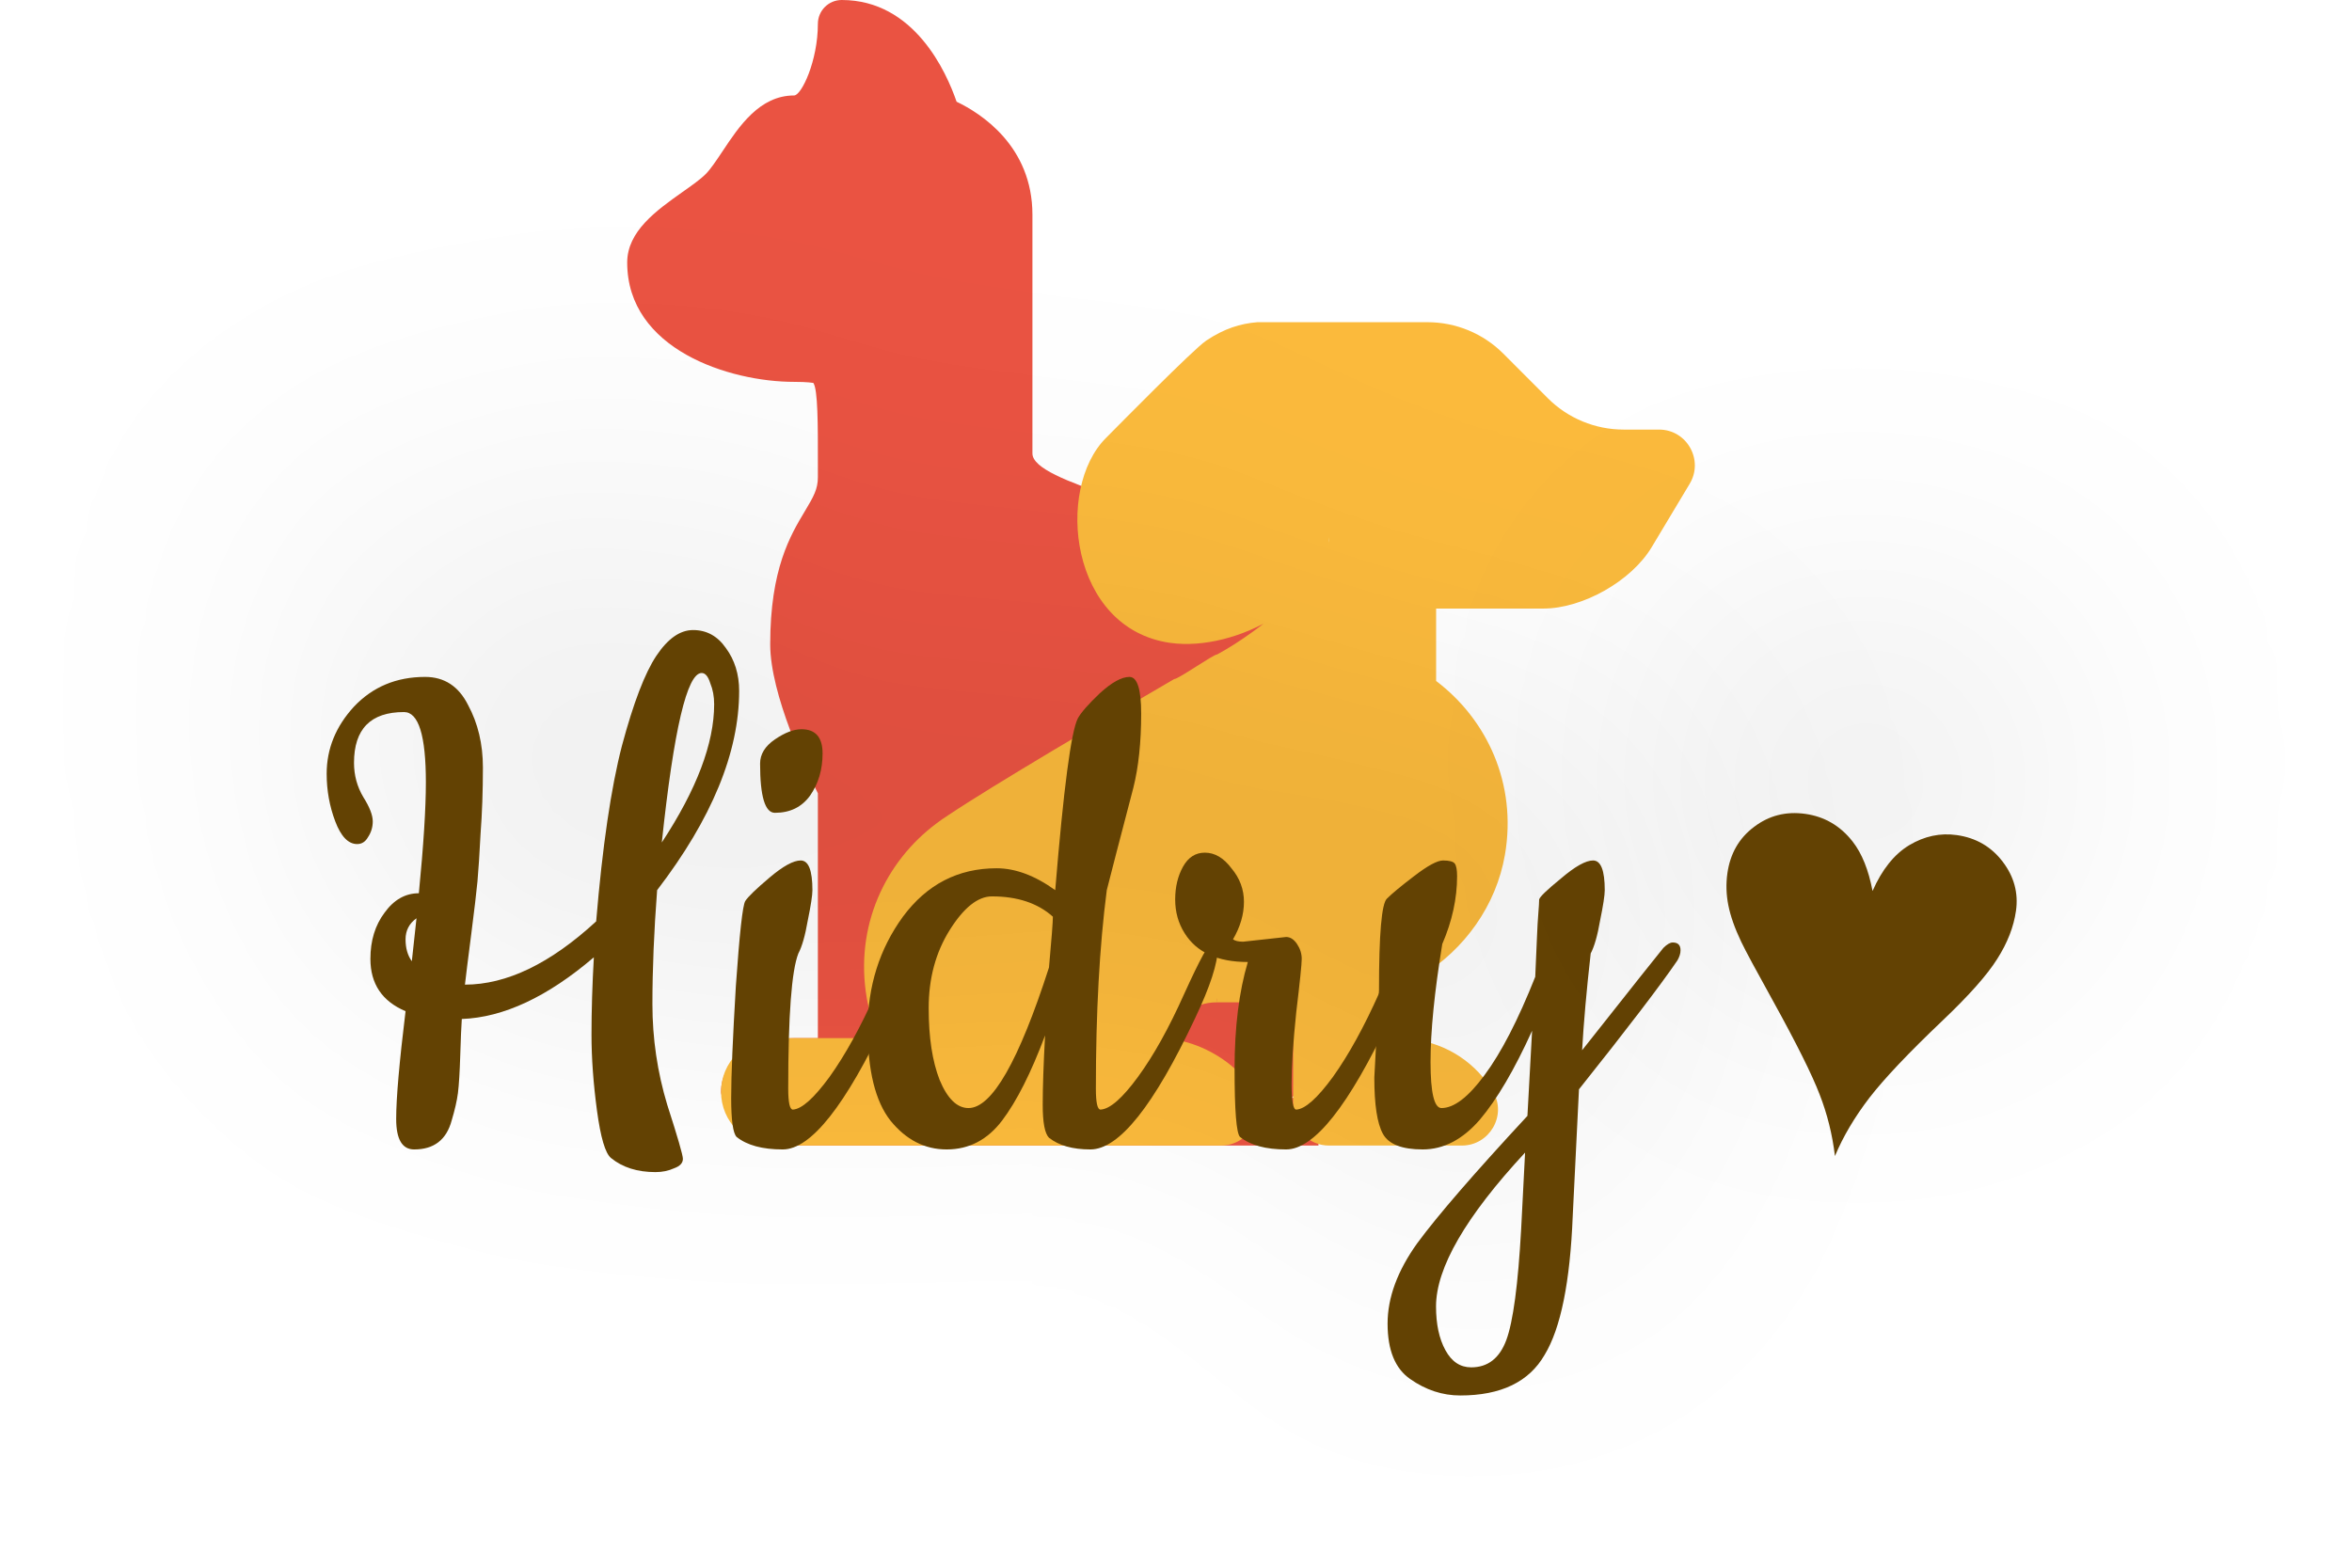
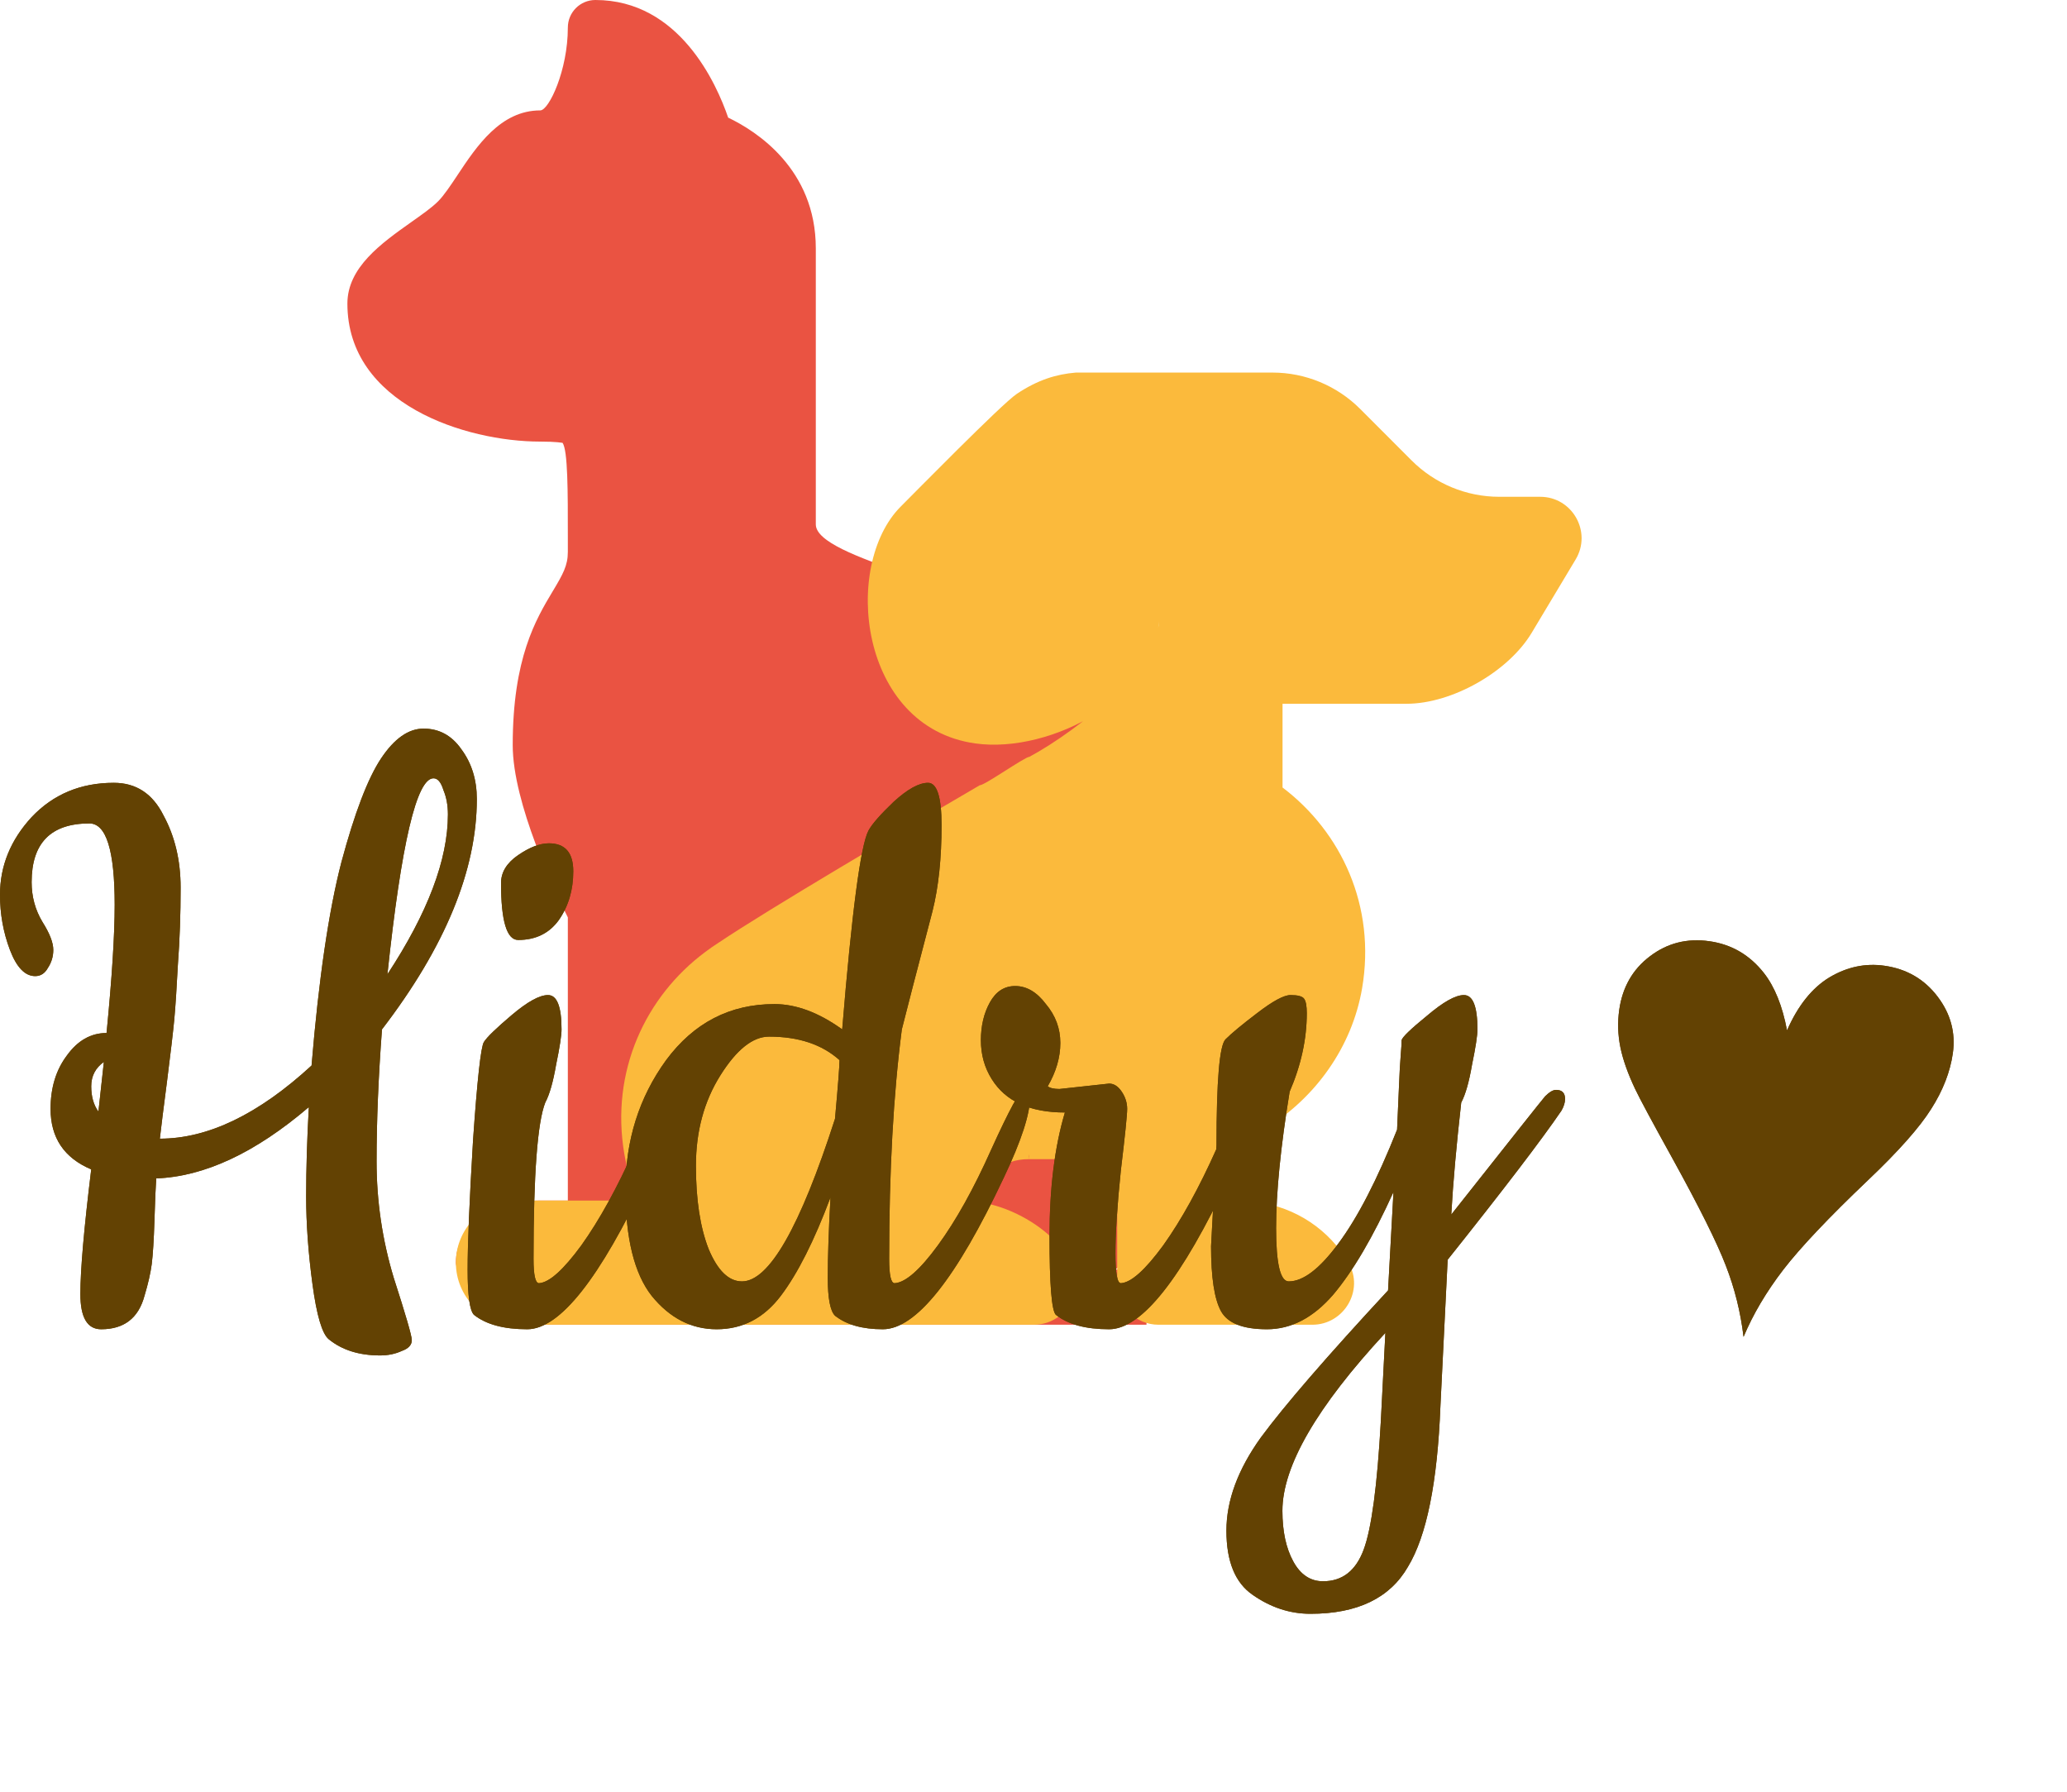
- <svg xmlns="http://www.w3.org/2000/svg" width="72" height="48" viewBox="0 0 72 48" fill="none">
-   <path d="M39.546 33.613H40.361V35.075H23.646C23.243 35.075 22.073 33.834 22.073 33.431C22.073 32.437 23.1 31.786 24.308 31.786H25.037V24.289C24.697 23.611 23.578 21.269 23.578 19.729C23.578 17.422 24.192 16.397 24.641 15.648L24.641 15.648C24.909 15.201 25.037 14.971 25.037 14.614V14.239C25.039 13 25.039 11.93 24.898 11.724H24.896C24.879 11.724 24.745 11.692 24.308 11.692C22.332 11.692 19.2 10.7 19.2 8.038C19.2 7.08 20.096 6.444 20.887 5.883C21.159 5.69 21.423 5.509 21.603 5.329C21.754 5.178 21.929 4.915 22.114 4.638L22.119 4.631C22.624 3.869 23.254 2.923 24.308 2.923C24.536 2.923 25.037 1.863 25.037 0.731C25.037 0.327 25.364 0 25.767 0C27.992 0 28.976 2.219 29.283 3.114C30.021 3.467 31.605 4.47 31.605 6.576V13.884C31.605 14.8 36.007 15.516 37.321 16.69C37.853 17.165 38.34 17.602 38.704 17.965C38.944 18.206 39.223 18.452 39.519 18.712L39.546 18.736C41.128 20.128 41.09 23.282 41.09 27.037V29.96C41.09 31.392 40.496 32.684 39.546 33.613Z" fill="#EA5342" />
-   <path d="M50.787 13.153H49.702C48.831 13.153 47.995 12.807 47.38 12.19L46.02 10.828C45.404 10.211 44.569 9.865 43.698 9.865H38.491C37.97 9.908 37.483 10.057 36.926 10.428L36.919 10.434C36.525 10.698 34.189 13.076 33.852 13.414C32.298 14.97 32.743 19.249 35.825 19.684C37.855 19.967 40.68 18.399 40.68 16.441C40.68 15.014 41.33 15.071 41.774 13.573C41.123 13.953 40.68 14.652 40.68 15.46V16.441C40.748 17.572 38.593 19.319 37.259 20.038C37.141 20.038 36.064 20.801 35.945 20.791C33.934 21.963 30.394 24.044 29.026 24.962C28.903 25.039 28.787 25.123 28.671 25.209C27.098 26.382 26.159 28.363 26.533 30.554C26.607 30.988 26.75 31.399 26.925 31.795L26.913 31.786H23.715C22.808 31.786 22.073 32.523 22.073 33.431C22.073 34.339 22.808 35.075 23.715 35.075H37.38C37.878 35.075 38.295 34.745 38.439 34.302C38.795 33.206 37.151 31.889 35.685 31.8C36.067 31.15 36.507 30.69 37.246 30.69C37.246 29.529 39.443 29.77 38.628 28.943H37.567C38.544 29.933 36.917 28.093 36.917 29.594C36.917 29.976 37.331 30.336 37.246 30.69C38.112 30.69 39.246 30.69 39.585 30.69V33.978C39.585 34.584 40.075 35.075 40.68 35.075H42.869H44.752C45.592 35.075 46.134 34.158 45.71 33.432C45.206 32.568 44.315 31.957 43.274 31.827L43.518 29.877C44.833 29.068 45.803 27.725 46.07 26.169C46.443 23.992 45.517 22.026 43.963 20.85V18.633H47.247C48.451 18.633 49.943 17.787 50.562 16.753L51.725 14.813C52.163 14.082 51.638 13.153 50.787 13.153Z" fill="#FBBA3C" />
+ <svg xmlns="http://www.w3.org/2000/svg" width="60" height="52" viewBox="10 0 60 52" fill="none">
+   <path d="M42.387 36.845H43.28V38.447H24.958C24.516 38.447 23.233 37.088 23.233 36.645C23.233 35.556 24.36 34.843 25.683 34.843H26.483V26.625C26.109 25.882 24.883 23.314 24.883 21.627C24.883 19.097 25.556 17.974 26.048 17.153L26.049 17.152C26.342 16.663 26.483 16.411 26.483 16.02V15.608C26.484 14.25 26.484 13.077 26.33 12.852H26.328C26.309 12.852 26.163 12.816 25.683 12.816C23.518 12.816 20.084 11.729 20.084 8.811C20.084 7.761 21.067 7.063 21.934 6.449C22.232 6.237 22.521 6.039 22.718 5.842C22.884 5.676 23.076 5.388 23.279 5.084L23.283 5.077C23.838 4.241 24.529 3.204 25.683 3.204C25.933 3.204 26.483 2.042 26.483 0.801C26.483 0.358 26.841 0 27.283 0C29.721 0 30.801 2.433 31.137 3.414C31.946 3.8 33.681 4.9 33.681 7.209V15.219C33.681 16.223 38.508 17.008 39.948 18.294C40.531 18.815 41.065 19.294 41.463 19.693C41.727 19.957 42.032 20.226 42.357 20.512L42.387 20.538C44.121 22.063 44.08 25.52 44.08 29.636V32.84C44.08 34.41 43.428 35.826 42.387 36.845Z" fill="#EA5342" />
+   <path d="M54.708 14.418H53.519C52.564 14.418 51.649 14.038 50.974 13.362L49.483 11.869C48.808 11.193 47.892 10.813 46.938 10.813H41.23C40.659 10.861 40.125 11.024 39.515 11.431L39.507 11.437C39.075 11.727 36.515 14.334 36.145 14.703C34.442 16.409 34.93 21.1 38.308 21.576C40.533 21.887 43.63 20.169 43.63 18.022C43.63 16.458 44.342 16.52 44.829 14.878C44.115 15.295 43.63 16.061 43.63 16.946V18.022C43.705 19.261 41.343 21.176 39.88 21.965C39.75 21.965 38.57 22.801 38.439 22.79C36.236 24.075 32.355 26.356 30.855 27.362C30.721 27.446 30.593 27.538 30.466 27.633C28.741 28.919 27.712 31.09 28.123 33.492C28.204 33.967 28.361 34.419 28.553 34.852L28.539 34.843H25.033C24.039 34.843 23.233 35.65 23.233 36.645C23.233 37.64 24.039 38.447 25.033 38.447H40.013C40.558 38.447 41.016 38.086 41.173 37.6C41.563 36.398 39.761 34.955 38.155 34.858C38.573 34.145 39.056 33.641 39.866 33.641C39.866 32.368 42.273 32.632 41.38 31.727H40.218C41.288 32.811 39.505 30.794 39.505 32.44C39.505 32.858 39.959 33.253 39.866 33.641C40.815 33.641 42.058 33.641 42.43 33.641V37.246C42.43 37.909 42.967 38.447 43.63 38.447H46.029H48.093C49.014 38.447 49.608 37.442 49.143 36.647C48.59 35.699 47.614 35.03 46.474 34.888L46.74 32.75C48.182 31.863 49.245 30.39 49.538 28.685C49.947 26.299 48.932 24.144 47.229 22.855V20.425H50.828C52.148 20.425 53.783 19.498 54.462 18.364L55.737 16.237C56.217 15.436 55.641 14.418 54.708 14.418Z" fill="#FBBA3C" />
  <g filter="url(#filter0_d)">
-     <path d="M10.837 23.357C10.837 23.739 10.933 24.09 11.124 24.409C11.315 24.712 11.411 24.959 11.411 25.15C11.411 25.325 11.363 25.485 11.268 25.628C11.188 25.772 11.076 25.844 10.933 25.844C10.662 25.844 10.438 25.612 10.263 25.15C10.088 24.688 10 24.201 10 23.691C10 22.926 10.279 22.241 10.837 21.635C11.411 21.029 12.136 20.726 13.013 20.726C13.603 20.726 14.042 21.013 14.329 21.587C14.631 22.145 14.783 22.782 14.783 23.5C14.783 24.217 14.759 24.895 14.711 25.533C14.679 26.154 14.647 26.641 14.616 26.991C14.584 27.326 14.52 27.868 14.424 28.618C14.329 29.351 14.265 29.861 14.233 30.148C15.508 30.148 16.848 29.503 18.25 28.211C18.442 25.915 18.705 24.122 19.04 22.83C19.39 21.523 19.741 20.606 20.092 20.08C20.443 19.554 20.817 19.291 21.216 19.291C21.63 19.291 21.965 19.474 22.22 19.841C22.491 20.208 22.627 20.646 22.627 21.156C22.627 23.038 21.79 25.07 20.116 27.255C20.02 28.514 19.972 29.678 19.972 30.746C19.972 31.798 20.124 32.827 20.427 33.831C20.746 34.819 20.905 35.37 20.905 35.481C20.905 35.609 20.817 35.704 20.642 35.768C20.467 35.848 20.275 35.888 20.068 35.888C19.51 35.888 19.056 35.744 18.705 35.457C18.529 35.314 18.386 34.828 18.274 33.998C18.163 33.169 18.107 32.396 18.107 31.679C18.107 30.945 18.131 30.156 18.179 29.311C16.76 30.523 15.413 31.153 14.137 31.2C14.121 31.424 14.105 31.798 14.089 32.324C14.073 32.835 14.05 33.217 14.018 33.472C13.986 33.712 13.922 33.99 13.826 34.309C13.667 34.899 13.284 35.194 12.678 35.194C12.312 35.194 12.128 34.883 12.128 34.261C12.128 33.624 12.224 32.524 12.415 30.961C11.698 30.658 11.339 30.124 11.339 29.359C11.339 28.801 11.483 28.331 11.77 27.948C12.057 27.549 12.407 27.35 12.822 27.35C12.965 25.884 13.037 24.752 13.037 23.954C13.037 22.52 12.814 21.802 12.367 21.802C11.347 21.802 10.837 22.32 10.837 23.357ZM21.862 21.563C21.862 21.324 21.822 21.108 21.742 20.917C21.678 20.71 21.591 20.606 21.479 20.606C21.033 20.606 20.626 22.336 20.259 25.796C21.328 24.17 21.862 22.759 21.862 21.563ZM12.75 28.116C12.527 28.275 12.415 28.49 12.415 28.761C12.415 29.032 12.479 29.255 12.607 29.431L12.75 28.116Z" fill="#634203" />
-     <path d="M23.268 23.38C23.268 23.093 23.419 22.846 23.722 22.639C24.025 22.432 24.296 22.328 24.535 22.328C24.966 22.328 25.181 22.575 25.181 23.07C25.181 23.564 25.053 23.994 24.798 24.361C24.543 24.712 24.185 24.887 23.722 24.887C23.419 24.887 23.268 24.385 23.268 23.38ZM23.961 35.194C23.34 35.194 22.869 35.067 22.55 34.812C22.439 34.7 22.383 34.301 22.383 33.616C22.383 32.93 22.431 31.79 22.526 30.196C22.638 28.586 22.734 27.717 22.814 27.589C22.893 27.462 23.14 27.223 23.555 26.872C23.969 26.521 24.288 26.346 24.511 26.346C24.751 26.346 24.87 26.649 24.87 27.255C24.87 27.414 24.822 27.725 24.727 28.187C24.647 28.65 24.551 28.984 24.44 29.192C24.232 29.718 24.129 31.097 24.129 33.329C24.129 33.759 24.177 33.974 24.272 33.974C24.543 33.959 24.918 33.624 25.396 32.97C25.875 32.3 26.345 31.448 26.807 30.411C27.285 29.375 27.573 28.857 27.668 28.857C27.78 28.857 27.836 28.921 27.836 29.048C27.836 29.494 27.604 30.204 27.142 31.177C25.883 33.855 24.822 35.194 23.961 35.194Z" fill="#634203" />
-     <path d="M33.379 35.194C32.837 35.194 32.414 35.075 32.112 34.836C31.984 34.708 31.92 34.373 31.92 33.831C31.92 33.289 31.944 32.58 31.992 31.703C31.562 32.851 31.123 33.719 30.677 34.309C30.23 34.899 29.664 35.194 28.979 35.194C28.309 35.194 27.735 34.899 27.257 34.309C26.795 33.719 26.563 32.779 26.563 31.487C26.563 30.196 26.922 29.056 27.64 28.068C28.373 27.079 29.329 26.585 30.509 26.585C31.083 26.585 31.681 26.808 32.303 27.255C32.558 24.146 32.789 22.392 32.996 21.993C33.092 21.818 33.315 21.563 33.666 21.228C34.033 20.893 34.336 20.726 34.575 20.726C34.814 20.726 34.934 21.101 34.934 21.85C34.934 22.727 34.854 23.484 34.694 24.122C34.264 25.764 33.993 26.808 33.881 27.255C33.658 28.976 33.547 31.001 33.547 33.329C33.547 33.759 33.594 33.974 33.69 33.974C33.977 33.959 34.36 33.624 34.838 32.97C35.316 32.316 35.786 31.471 36.249 30.435C36.727 29.383 37.014 28.857 37.11 28.857C37.221 28.857 37.277 28.921 37.277 29.048C37.277 29.494 37.046 30.204 36.584 31.177C35.324 33.855 34.256 35.194 33.379 35.194ZM30.366 27.446C29.935 27.446 29.505 27.789 29.074 28.474C28.644 29.16 28.429 29.957 28.429 30.866C28.429 31.759 28.54 32.492 28.764 33.066C29.003 33.64 29.298 33.927 29.648 33.927C30.366 33.927 31.187 32.492 32.112 29.622C32.191 28.745 32.231 28.227 32.231 28.068C31.769 27.653 31.147 27.446 30.366 27.446Z" fill="#634203" />
-     <path d="M38.056 28.833L39.371 28.689C39.498 28.689 39.61 28.761 39.706 28.905C39.801 29.048 39.849 29.2 39.849 29.359C39.849 29.518 39.793 30.061 39.682 30.985C39.586 31.91 39.538 32.643 39.538 33.185C39.538 33.712 39.586 33.974 39.682 33.974C39.953 33.959 40.328 33.624 40.806 32.97C41.284 32.3 41.754 31.448 42.217 30.411C42.695 29.375 42.982 28.857 43.078 28.857C43.189 28.857 43.245 28.921 43.245 29.048C43.245 29.494 43.014 30.204 42.552 31.177C41.292 33.855 40.232 35.194 39.371 35.194C38.749 35.194 38.279 35.067 37.96 34.812C37.848 34.7 37.793 34.006 37.793 32.731C37.793 31.456 37.928 30.363 38.199 29.455C37.274 29.455 36.629 29.16 36.262 28.57C36.071 28.267 35.975 27.924 35.975 27.541C35.975 27.159 36.055 26.824 36.214 26.537C36.374 26.25 36.597 26.107 36.884 26.107C37.187 26.107 37.458 26.266 37.697 26.585C37.952 26.888 38.08 27.231 38.08 27.613C38.08 27.996 37.968 28.378 37.745 28.761C37.809 28.809 37.912 28.833 38.056 28.833Z" fill="#634203" />
-     <path d="M42.071 32.994L42.214 30.316C42.214 28.61 42.294 27.677 42.453 27.518C42.613 27.358 42.892 27.127 43.29 26.824C43.705 26.505 44 26.346 44.175 26.346C44.366 26.346 44.486 26.378 44.534 26.442C44.581 26.505 44.605 26.633 44.605 26.824C44.605 27.51 44.454 28.203 44.151 28.905C43.912 30.371 43.792 31.575 43.792 32.516C43.792 33.456 43.904 33.927 44.127 33.927C44.51 33.927 44.948 33.592 45.442 32.922C45.953 32.237 46.471 31.232 46.997 29.909C47.013 29.558 47.029 29.192 47.045 28.809C47.061 28.41 47.077 28.123 47.093 27.948C47.108 27.757 47.117 27.621 47.117 27.541C47.132 27.462 47.356 27.247 47.786 26.896C48.217 26.529 48.543 26.346 48.767 26.346C49.006 26.346 49.125 26.649 49.125 27.255C49.125 27.414 49.077 27.725 48.982 28.187C48.902 28.65 48.806 28.984 48.695 29.192C48.567 30.324 48.48 31.312 48.432 32.157C49.994 30.18 50.823 29.136 50.919 29.024C51.031 28.913 51.126 28.857 51.206 28.857C51.365 28.857 51.445 28.936 51.445 29.096C51.445 29.192 51.413 29.295 51.349 29.407C50.839 30.156 49.835 31.471 48.336 33.353C48.24 35.25 48.177 36.541 48.145 37.227C48.065 39.252 47.778 40.671 47.284 41.484C46.806 42.313 45.945 42.727 44.701 42.727C44.159 42.727 43.649 42.56 43.171 42.225C42.708 41.906 42.477 41.34 42.477 40.527C42.477 39.73 42.78 38.909 43.386 38.064C44.008 37.219 45.132 35.92 46.758 34.166L46.901 31.559C46.359 32.755 45.825 33.664 45.299 34.285C44.773 34.891 44.191 35.194 43.553 35.194C42.916 35.194 42.509 35.035 42.334 34.716C42.158 34.397 42.071 33.823 42.071 32.994ZM46.686 35.29C44.868 37.251 43.96 38.821 43.96 40.001C43.96 40.543 44.055 40.989 44.247 41.34C44.438 41.691 44.701 41.866 45.036 41.866C45.546 41.866 45.905 41.587 46.112 41.029C46.319 40.471 46.471 39.339 46.566 37.633L46.686 35.29Z" fill="#634203" />
+     <path d="M10.918 25.602C10.918 26.022 11.022 26.406 11.232 26.756C11.442 27.088 11.547 27.359 11.547 27.568C11.547 27.761 11.494 27.935 11.389 28.093C11.302 28.25 11.18 28.329 11.022 28.329C10.725 28.329 10.481 28.075 10.288 27.568C10.096 27.062 10 26.529 10 25.969C10 25.131 10.306 24.379 10.918 23.715C11.547 23.051 12.342 22.719 13.303 22.719C13.95 22.719 14.43 23.033 14.745 23.663C15.077 24.274 15.243 24.973 15.243 25.76C15.243 26.546 15.217 27.289 15.164 27.988C15.129 28.669 15.094 29.202 15.059 29.587C15.024 29.954 14.954 30.548 14.85 31.369C14.745 32.173 14.675 32.733 14.64 33.047C16.038 33.047 17.506 32.339 19.044 30.924C19.253 28.407 19.542 26.441 19.909 25.026C20.293 23.593 20.678 22.588 21.062 22.011C21.447 21.434 21.858 21.146 22.294 21.146C22.749 21.146 23.116 21.347 23.395 21.749C23.692 22.151 23.841 22.631 23.841 23.191C23.841 25.253 22.924 27.481 21.088 29.875C20.984 31.256 20.931 32.532 20.931 33.702C20.931 34.856 21.097 35.983 21.429 37.084C21.779 38.168 21.954 38.77 21.954 38.893C21.954 39.033 21.858 39.138 21.665 39.207C21.473 39.295 21.263 39.338 21.036 39.338C20.424 39.338 19.926 39.181 19.542 38.867C19.35 38.709 19.192 38.176 19.07 37.267C18.948 36.359 18.887 35.511 18.887 34.725C18.887 33.921 18.913 33.056 18.965 32.13C17.41 33.458 15.933 34.148 14.535 34.2C14.518 34.445 14.5 34.856 14.483 35.433C14.465 35.992 14.439 36.411 14.404 36.691C14.369 36.953 14.299 37.259 14.194 37.608C14.02 38.255 13.6 38.578 12.936 38.578C12.534 38.578 12.333 38.237 12.333 37.556C12.333 36.857 12.438 35.651 12.648 33.938C11.861 33.606 11.468 33.021 11.468 32.182C11.468 31.57 11.625 31.055 11.94 30.635C12.254 30.198 12.639 29.98 13.093 29.98C13.251 28.372 13.329 27.131 13.329 26.258C13.329 24.685 13.085 23.898 12.595 23.898C11.477 23.898 10.918 24.466 10.918 25.602ZM23.002 23.636C23.002 23.374 22.959 23.138 22.871 22.928C22.801 22.701 22.705 22.588 22.583 22.588C22.093 22.588 21.648 24.484 21.246 28.276C22.417 26.494 23.002 24.947 23.002 23.636ZM13.015 30.819C12.77 30.994 12.648 31.23 12.648 31.527C12.648 31.824 12.717 32.068 12.857 32.261L13.015 30.819Z" fill="#634203" />
+     <path d="M24.544 25.628C24.544 25.314 24.71 25.043 25.042 24.816C25.374 24.589 25.671 24.475 25.933 24.475C26.405 24.475 26.641 24.746 26.641 25.288C26.641 25.829 26.501 26.301 26.221 26.703C25.942 27.088 25.549 27.28 25.042 27.28C24.71 27.28 24.544 26.73 24.544 25.628ZM25.304 38.578C24.622 38.578 24.107 38.438 23.757 38.159C23.635 38.036 23.574 37.6 23.574 36.848C23.574 36.097 23.626 34.847 23.731 33.099C23.853 31.334 23.958 30.382 24.046 30.242C24.133 30.102 24.404 29.84 24.858 29.456C25.313 29.071 25.662 28.879 25.907 28.879C26.169 28.879 26.3 29.211 26.3 29.875C26.3 30.05 26.248 30.391 26.143 30.898C26.055 31.404 25.951 31.771 25.828 31.998C25.601 32.575 25.487 34.087 25.487 36.534C25.487 37.005 25.54 37.241 25.645 37.241C25.942 37.224 26.352 36.857 26.877 36.14C27.401 35.406 27.916 34.471 28.423 33.335C28.948 32.2 29.262 31.631 29.367 31.631C29.489 31.631 29.55 31.701 29.55 31.841C29.55 32.331 29.297 33.108 28.79 34.174C27.41 37.11 26.248 38.578 25.304 38.578Z" fill="#634203" />
+     <path d="M35.627 38.578C35.033 38.578 34.57 38.447 34.238 38.185C34.098 38.045 34.028 37.678 34.028 37.084C34.028 36.49 34.054 35.712 34.107 34.751C33.635 36.009 33.154 36.962 32.665 37.608C32.175 38.255 31.555 38.578 30.804 38.578C30.07 38.578 29.441 38.255 28.916 37.608C28.41 36.962 28.156 35.931 28.156 34.515C28.156 33.099 28.549 31.85 29.336 30.767C30.14 29.683 31.188 29.141 32.481 29.141C33.111 29.141 33.766 29.386 34.447 29.875C34.727 26.467 34.98 24.545 35.208 24.108C35.312 23.916 35.557 23.636 35.942 23.269C36.344 22.902 36.676 22.719 36.938 22.719C37.2 22.719 37.331 23.13 37.331 23.951C37.331 24.912 37.244 25.742 37.069 26.441C36.597 28.241 36.3 29.386 36.178 29.875C35.933 31.763 35.81 33.982 35.81 36.534C35.81 37.005 35.863 37.241 35.968 37.241C36.282 37.224 36.702 36.857 37.226 36.14C37.75 35.424 38.266 34.498 38.773 33.362C39.297 32.208 39.612 31.631 39.716 31.631C39.839 31.631 39.9 31.701 39.9 31.841C39.9 32.331 39.647 33.108 39.14 34.174C37.759 37.11 36.588 38.578 35.627 38.578ZM32.324 30.085C31.852 30.085 31.38 30.461 30.909 31.212C30.437 31.964 30.201 32.837 30.201 33.834C30.201 34.812 30.323 35.616 30.568 36.245C30.83 36.874 31.153 37.189 31.538 37.189C32.324 37.189 33.224 35.616 34.238 32.47C34.325 31.509 34.369 30.941 34.369 30.767C33.862 30.312 33.18 30.085 32.324 30.085Z" fill="#634203" />
+     <path d="M40.753 31.605L42.195 31.448C42.335 31.448 42.457 31.527 42.562 31.684C42.667 31.841 42.719 32.007 42.719 32.182C42.719 32.357 42.658 32.951 42.536 33.965C42.431 34.978 42.379 35.782 42.379 36.376C42.379 36.953 42.431 37.241 42.536 37.241C42.833 37.224 43.244 36.857 43.768 36.14C44.292 35.406 44.808 34.471 45.315 33.335C45.839 32.2 46.153 31.631 46.258 31.631C46.381 31.631 46.442 31.701 46.442 31.841C46.442 32.331 46.188 33.108 45.681 34.174C44.301 37.11 43.139 38.578 42.195 38.578C41.514 38.578 40.998 38.438 40.648 38.159C40.526 38.036 40.465 37.276 40.465 35.878C40.465 34.48 40.614 33.283 40.911 32.287C39.897 32.287 39.189 31.964 38.787 31.317C38.578 30.985 38.473 30.609 38.473 30.19C38.473 29.77 38.56 29.403 38.735 29.089C38.91 28.774 39.154 28.617 39.469 28.617C39.801 28.617 40.098 28.792 40.36 29.141C40.64 29.473 40.779 29.849 40.779 30.268C40.779 30.688 40.657 31.107 40.413 31.527C40.482 31.579 40.596 31.605 40.753 31.605Z" fill="#634203" />
+     <path d="M45.154 36.167L45.312 33.231C45.312 31.361 45.399 30.338 45.574 30.163C45.748 29.989 46.054 29.735 46.491 29.403C46.946 29.054 47.269 28.879 47.461 28.879C47.671 28.879 47.802 28.914 47.854 28.984C47.907 29.054 47.933 29.194 47.933 29.403C47.933 30.155 47.767 30.915 47.435 31.684C47.173 33.292 47.042 34.611 47.042 35.642C47.042 36.673 47.164 37.189 47.409 37.189C47.828 37.189 48.309 36.822 48.85 36.088C49.41 35.336 49.978 34.236 50.554 32.785C50.572 32.401 50.589 31.998 50.607 31.579C50.624 31.142 50.642 30.828 50.659 30.635C50.677 30.426 50.685 30.277 50.685 30.19C50.703 30.102 50.947 29.866 51.419 29.482C51.891 29.08 52.249 28.879 52.494 28.879C52.756 28.879 52.887 29.211 52.887 29.875C52.887 30.05 52.835 30.391 52.73 30.898C52.643 31.404 52.538 31.771 52.416 31.998C52.276 33.239 52.179 34.323 52.127 35.249C53.84 33.082 54.748 31.937 54.853 31.815C54.976 31.693 55.081 31.631 55.168 31.631C55.343 31.631 55.43 31.719 55.43 31.894C55.43 31.998 55.395 32.112 55.325 32.234C54.766 33.056 53.665 34.498 52.022 36.56C51.917 38.639 51.847 40.055 51.812 40.806C51.725 43.026 51.411 44.581 50.869 45.472C50.345 46.381 49.401 46.836 48.038 46.836C47.444 46.836 46.884 46.652 46.36 46.285C45.853 45.936 45.6 45.315 45.6 44.424C45.6 43.55 45.932 42.65 46.596 41.724C47.278 40.798 48.51 39.373 50.292 37.451L50.449 34.594C49.855 35.904 49.27 36.901 48.693 37.582C48.116 38.246 47.478 38.578 46.779 38.578C46.08 38.578 45.635 38.404 45.443 38.054C45.25 37.704 45.154 37.075 45.154 36.167ZM50.214 38.683C48.221 40.833 47.225 42.554 47.225 43.847C47.225 44.441 47.33 44.931 47.54 45.315C47.749 45.7 48.038 45.892 48.405 45.892C48.964 45.892 49.357 45.586 49.584 44.974C49.812 44.363 49.978 43.122 50.082 41.252L50.214 38.683Z" fill="#634203" />
  </g>
  <g filter="url(#filter1_d)">
-     <path d="M56.172 35.396C56.093 34.739 55.937 34.11 55.702 33.508C55.469 32.901 54.994 31.948 54.278 30.651C53.75 29.699 53.424 29.093 53.301 28.833C53.105 28.421 52.974 28.05 52.909 27.721C52.843 27.392 52.833 27.064 52.879 26.739C52.965 26.136 53.236 25.662 53.694 25.319C54.152 24.969 54.677 24.836 55.269 24.92C55.855 25.004 56.336 25.285 56.712 25.765C56.998 26.131 57.201 26.636 57.323 27.281C57.612 26.624 57.986 26.156 58.446 25.878C58.912 25.6 59.397 25.497 59.902 25.569C60.488 25.652 60.956 25.923 61.305 26.381C61.655 26.839 61.791 27.341 61.714 27.887C61.644 28.38 61.452 28.871 61.14 29.36C60.834 29.849 60.277 30.477 59.469 31.245C58.429 32.234 57.68 33.025 57.223 33.617C56.773 34.205 56.422 34.798 56.172 35.396Z" fill="#634203" />
+     <path d="M60.611 38.799C60.525 38.079 60.353 37.39 60.096 36.73C59.841 36.064 59.32 35.02 58.535 33.598C57.957 32.555 57.6 31.891 57.465 31.606C57.25 31.153 57.107 30.747 57.034 30.386C56.962 30.025 56.952 29.667 57.002 29.311C57.096 28.649 57.394 28.13 57.895 27.753C58.397 27.37 58.973 27.224 59.622 27.317C60.264 27.408 60.792 27.716 61.204 28.242C61.517 28.643 61.74 29.198 61.873 29.905C62.19 29.184 62.6 28.671 63.104 28.366C63.614 28.062 64.147 27.949 64.7 28.028C65.343 28.119 65.856 28.416 66.239 28.918C66.622 29.42 66.771 29.97 66.686 30.568C66.609 31.109 66.4 31.647 66.058 32.183C65.722 32.719 65.111 33.408 64.226 34.249C63.086 35.334 62.265 36.201 61.764 36.85C61.27 37.494 60.886 38.144 60.611 38.799Z" fill="#634203" />
  </g>
  <defs>
-     <filter id="filter0_d" x="0" y="4.291" width="61.445" height="43.436" filterUnits="userSpaceOnUse" color-interpolation-filters="sRGB">
-       <feFlood flood-opacity="0" result="BackgroundImageFix" />
-       <feColorMatrix in="SourceAlpha" type="matrix" values="0 0 0 0 0 0 0 0 0 0 0 0 0 0 0 0 0 0 127 0" />
-       <feOffset dy="-5" />
-       <feGaussianBlur stdDeviation="5" />
-       <feColorMatrix type="matrix" values="0 0 0 0 0 0 0 0 0 0 0 0 0 0 0 0 0 0 0.15 0" />
-       <feBlend mode="normal" in2="BackgroundImageFix" result="effect1_dropShadow" />
+     <filter id="filter0_d" x="0" y="6.146" width="65.43" height="45.69" filterUnits="userSpaceOnUse" color-interpolation-filters="sRGB">
      <feBlend mode="normal" in="SourceGraphic" in2="effect1_dropShadow" result="shape" />
    </filter>
-     <filter id="filter1_d" x="42.851" y="9.896" width="28.884" height="30.5" filterUnits="userSpaceOnUse" color-interpolation-filters="sRGB">
-       <feFlood flood-opacity="0" result="BackgroundImageFix" />
-       <feColorMatrix in="SourceAlpha" type="matrix" values="0 0 0 0 0 0 0 0 0 0 0 0 0 0 0 0 0 0 127 0" />
-       <feOffset dy="-5" />
-       <feGaussianBlur stdDeviation="5" />
-       <feColorMatrix type="matrix" values="0 0 0 0 0 0 0 0 0 0 0 0 0 0 0 0 0 0 0.15 0" />
-       <feBlend mode="normal" in2="BackgroundImageFix" result="effect1_dropShadow" />
+     <filter id="filter1_d" x="46.971" y="12.29" width="29.738" height="31.509" filterUnits="userSpaceOnUse" color-interpolation-filters="sRGB">
      <feBlend mode="normal" in="SourceGraphic" in2="effect1_dropShadow" result="shape" />
    </filter>
  </defs>
</svg>
